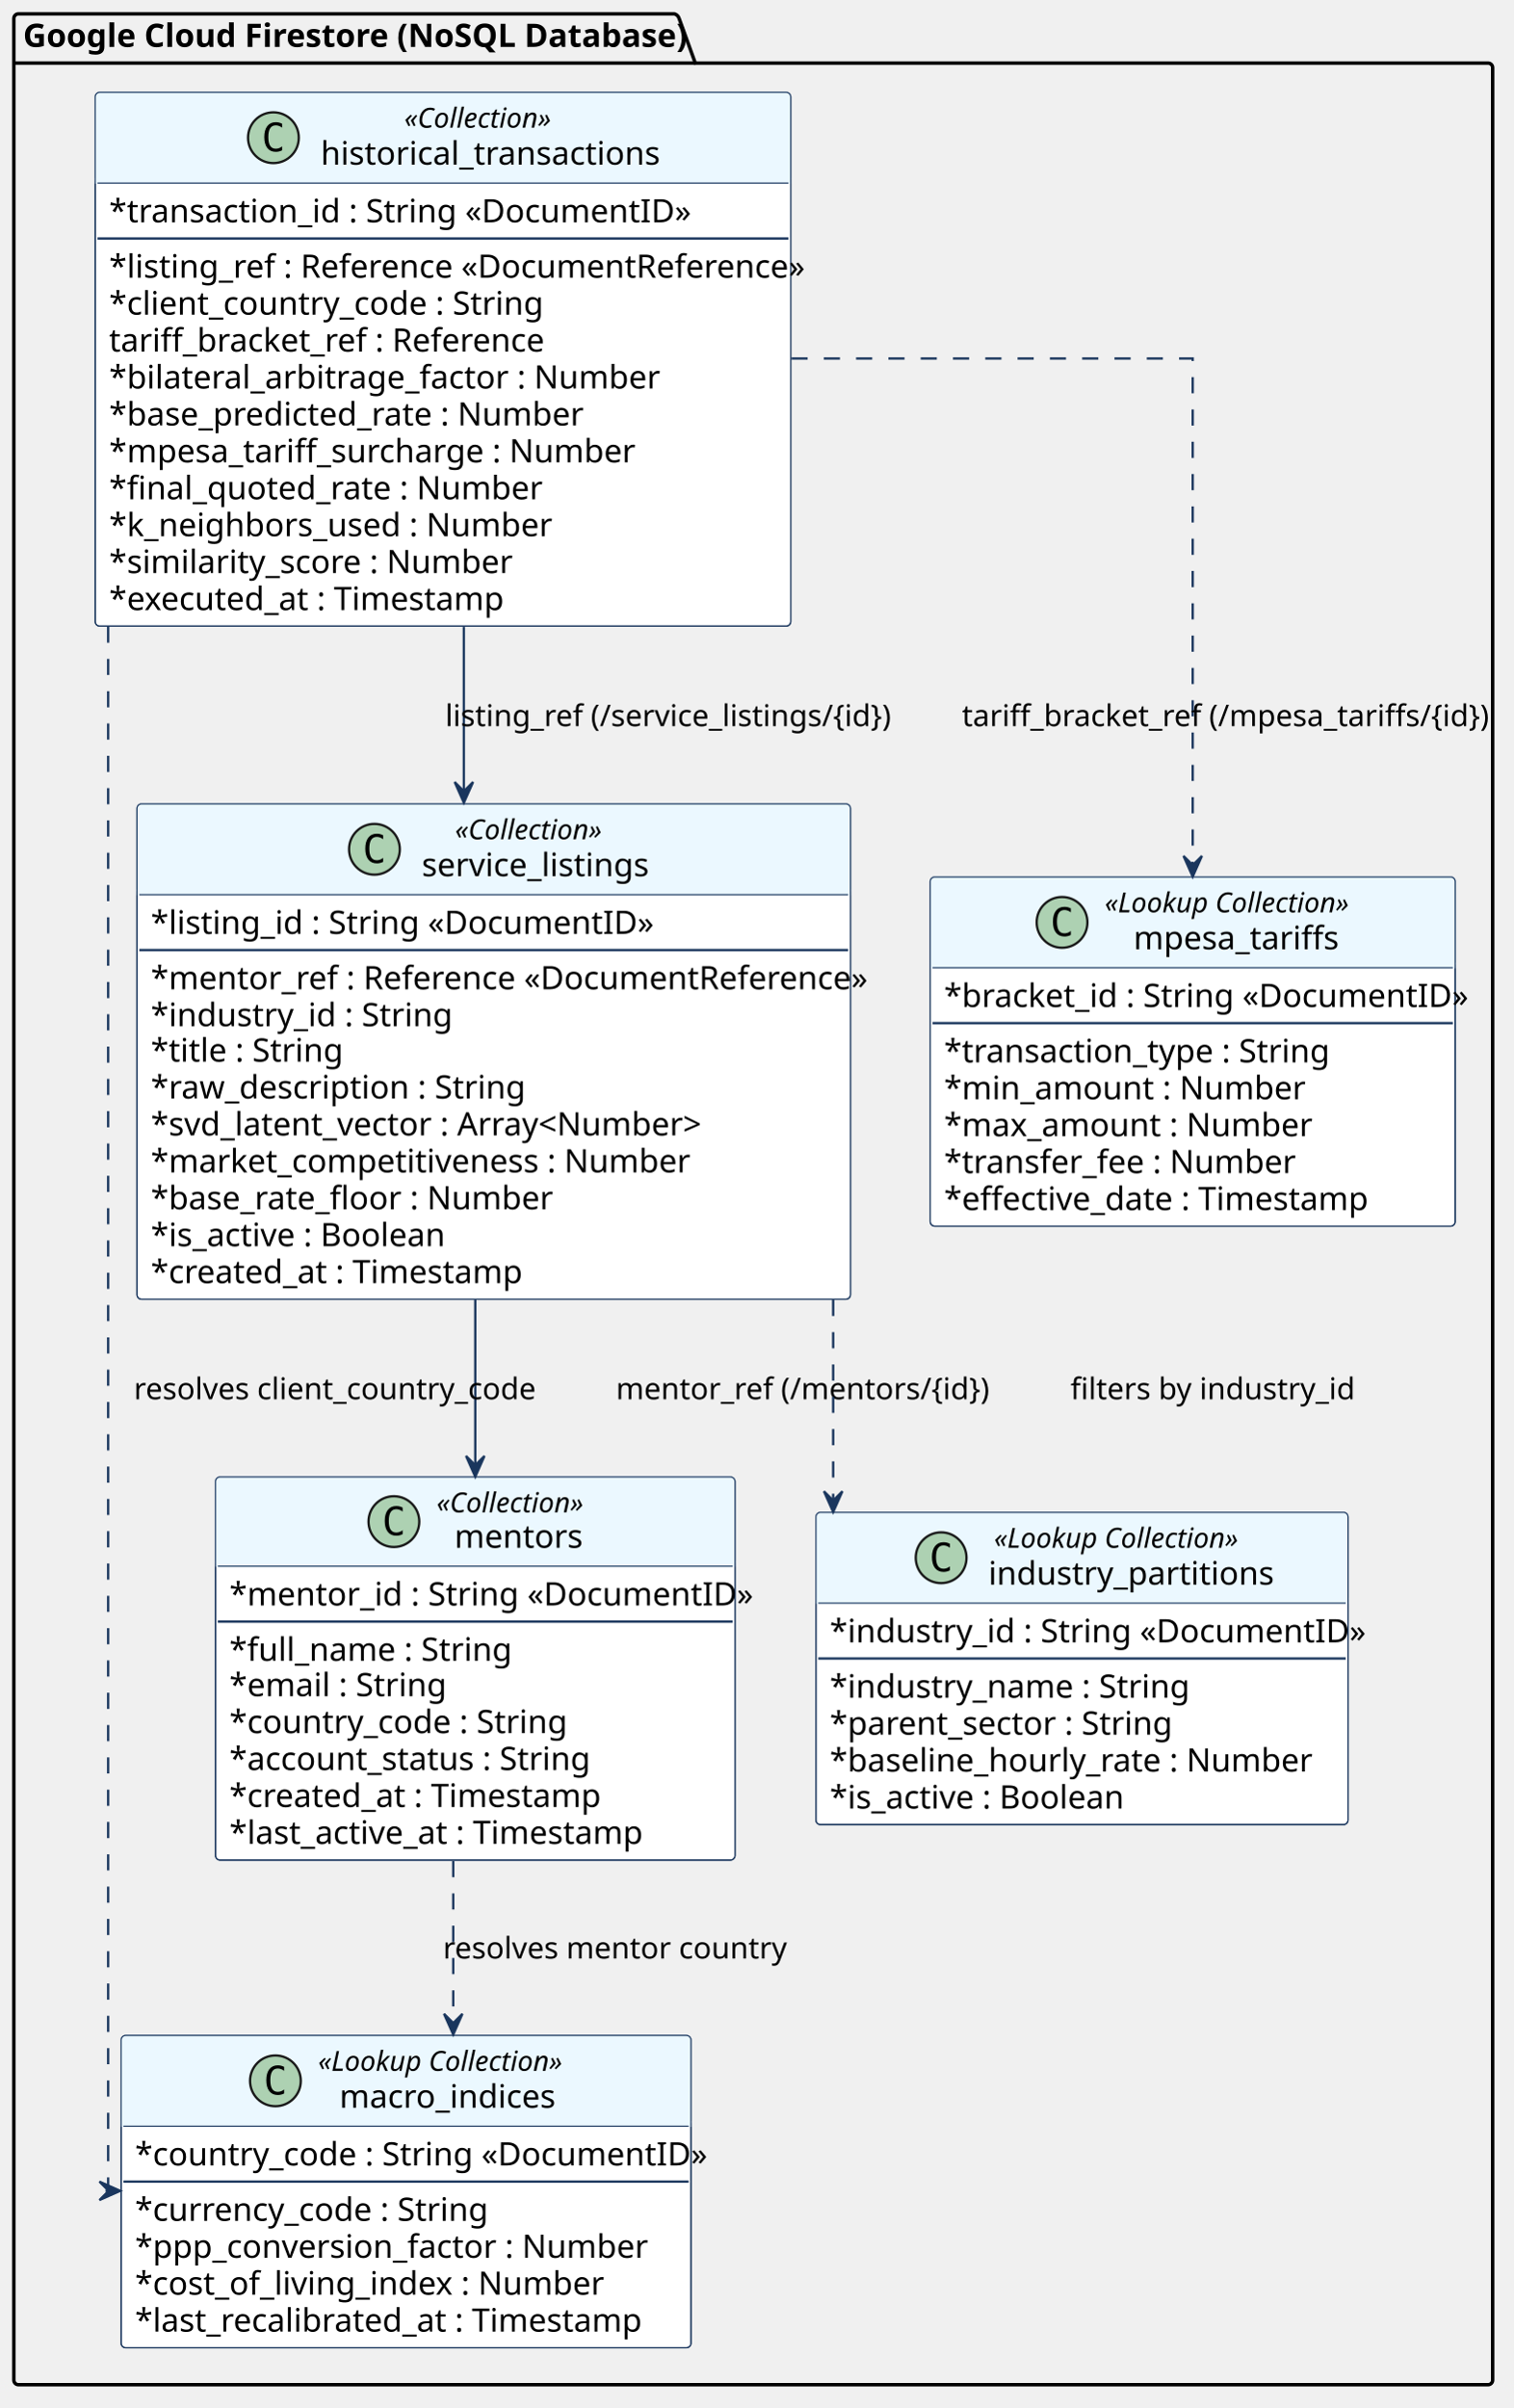
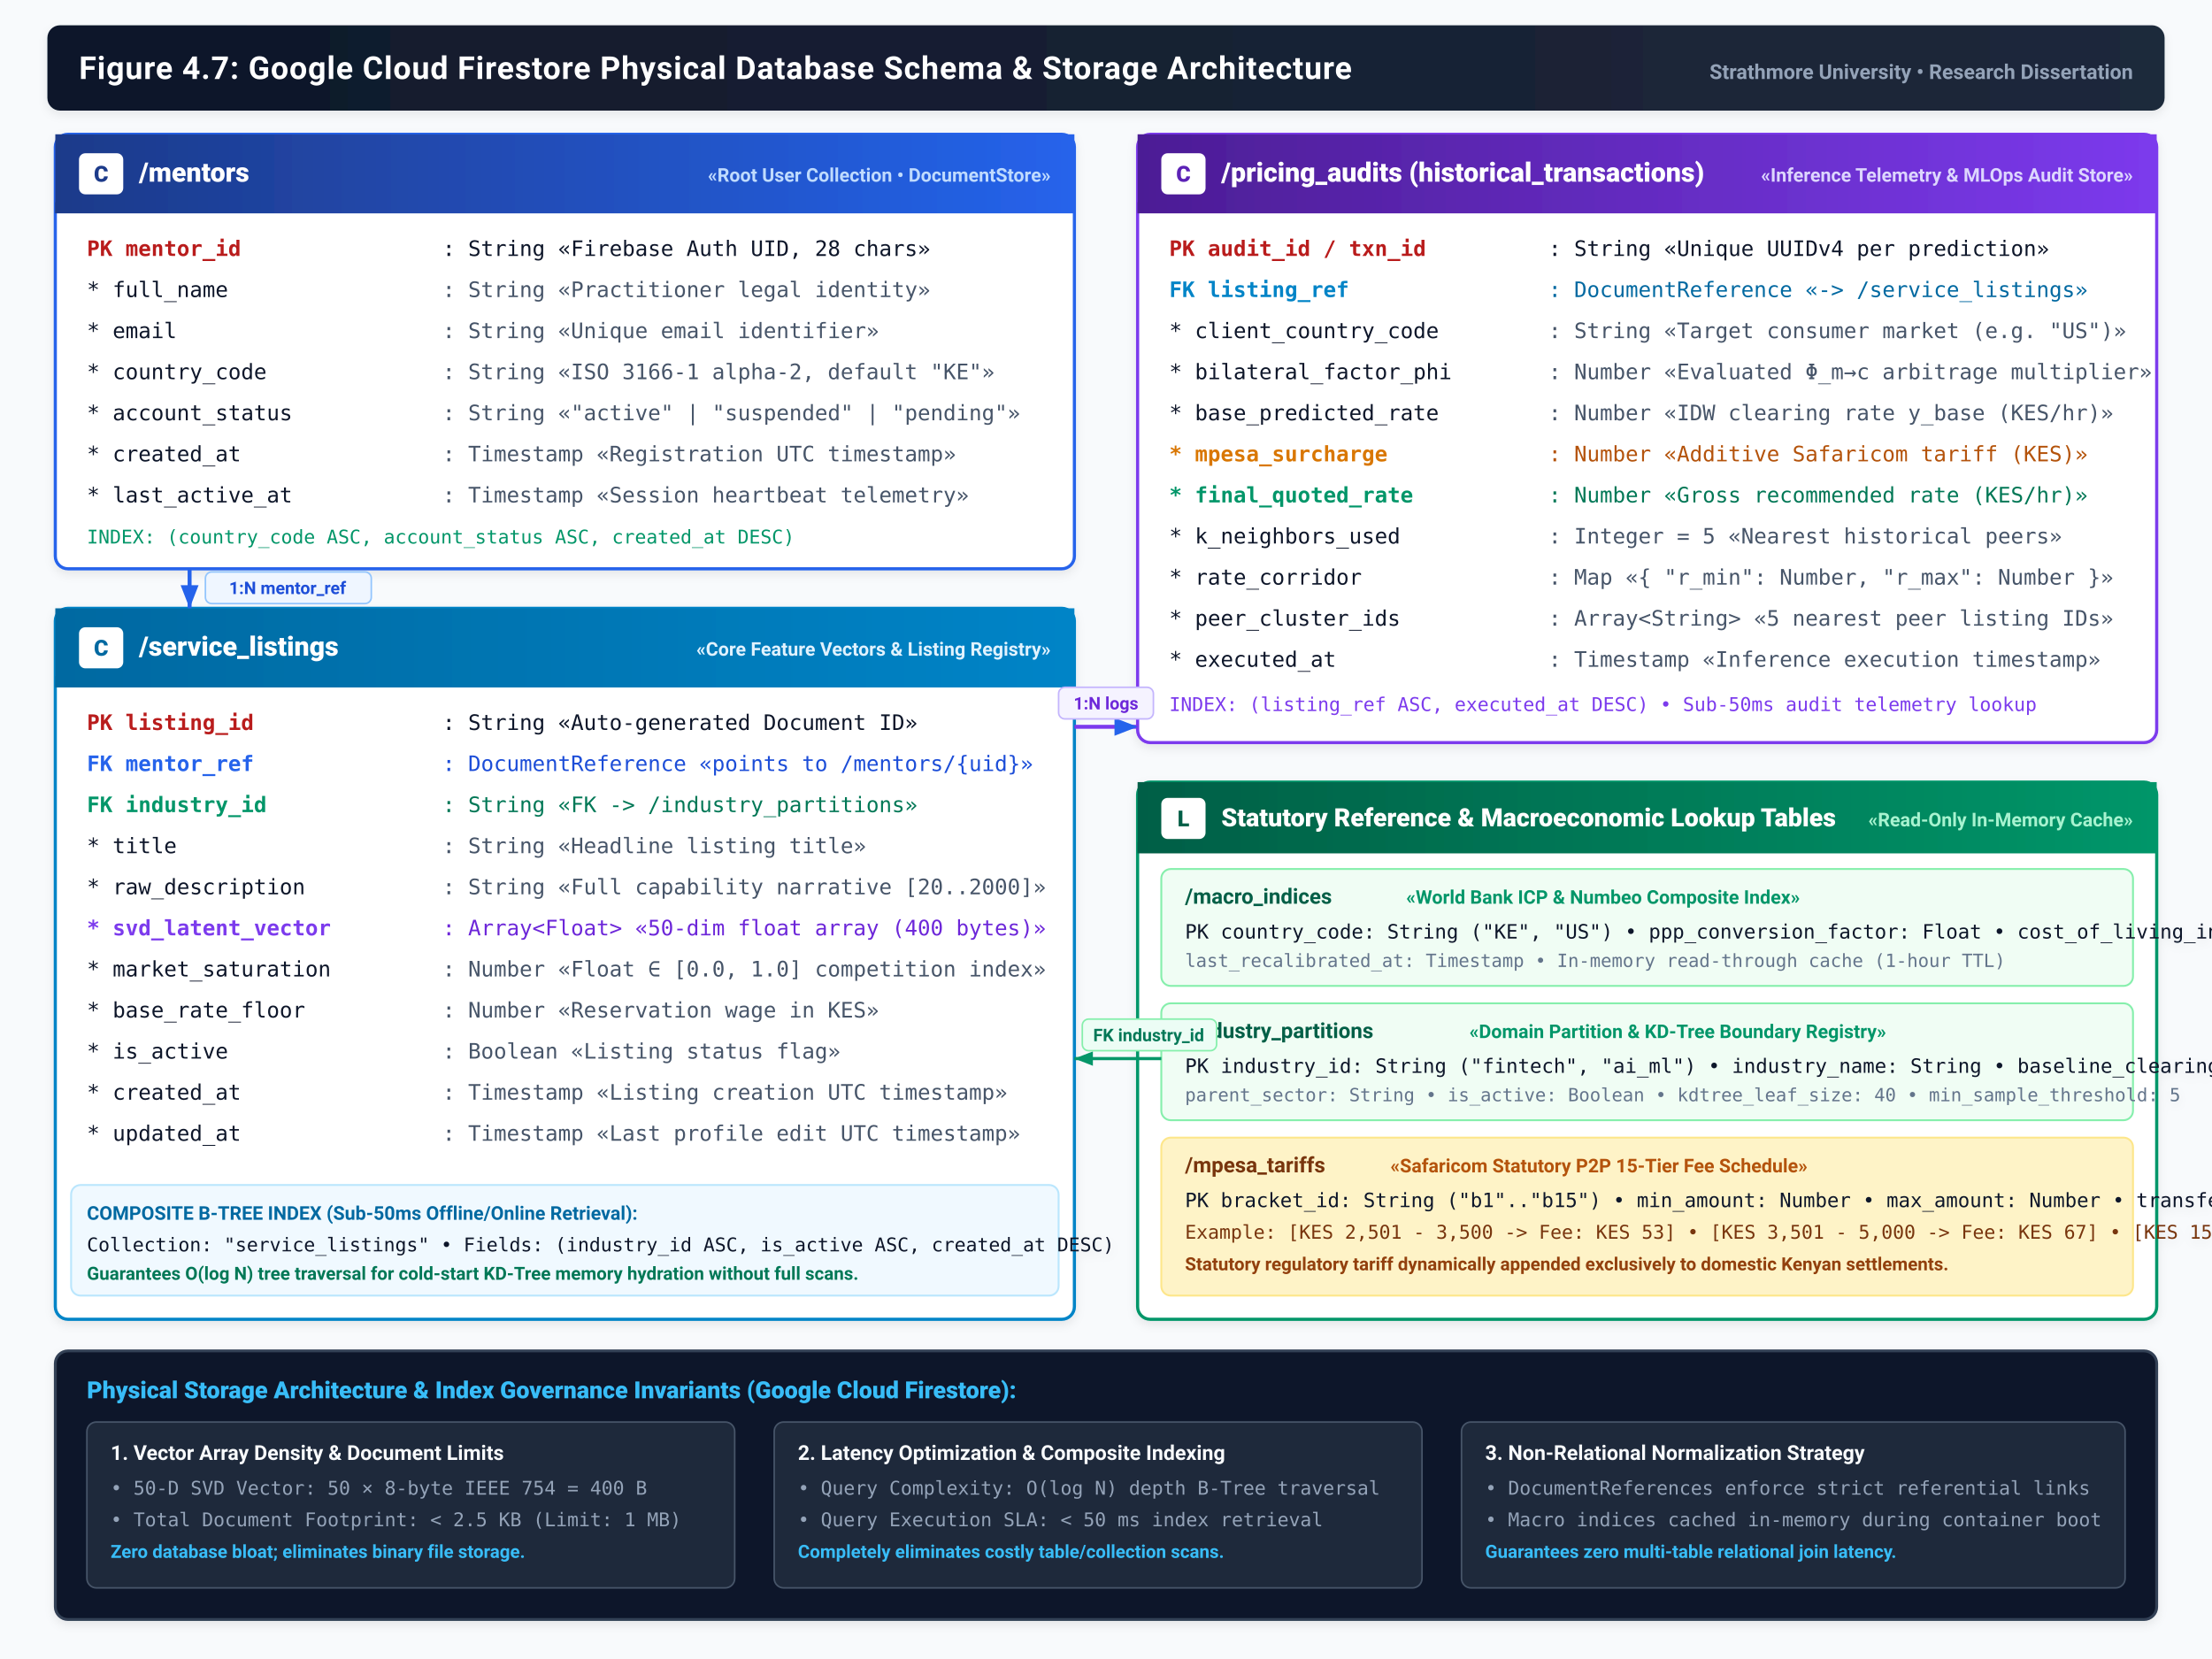
- <svg xmlns="http://www.w3.org/2000/svg" version="1.1" viewBox="0 0 656 1043" width="656" height="1043">
-   <defs />
-   <g>
-     <g class="cluster" data-qualified-name="Google Cloud Firestore .NoSQL Database." id="ent0001" data-source-line="14">
-       <path d="M8,6 L292.37,6 A3,3 0 0 1 294.37,8 L301.37,27.33 L645,27.33 A2,2 0 0 1 647,29.33 L647,1031.33 A2,2 0 0 1 645,1033.33 L8,1033.33 A2,2 0 0 1 6,1031.33 L6,8 A2,2 0 0 1 8,6" fill="#00000000" stroke="#000000" stroke-width="1.50" />
-       <line x1="6" y1="27.33" x2="301.37" y2="27.33" stroke="#000000" stroke-width="1.50" />
-       <text x="10" y="20.33" font-size="14" fill="#000000" xml:space="preserve" style="white-space: pre" font-weight="bold" font-family="sans-serif">Google Cloud Firestore (NoSQL Database)</text>
-     </g>
-     <g class="entity" data-qualified-name="Google Cloud Firestore .NoSQL Database..Mentors" id="ent0002" data-source-line="16">
-       <rect x="93.39" y="640" width="225.21" height="166.00" rx="2" ry="2" fill="#FFFFFF" stroke="#1A365D" stroke-width="0.50" />
-       <rect x="93.39" y="640" width="225.21" height="38.67" rx="2" ry="2" fill="#EBF8FF" stroke="#EBF8FF" stroke-width="0.50" />
-       <rect x="93.39" y="676.67" width="225.21" height="2" fill="#EBF8FF" stroke="#EBF8FF" stroke-width="0.50" />
-       <rect x="93.39" y="640" width="225.21" height="166.00" rx="2" ry="2" fill="#00000000" stroke="#1A365D" stroke-width="0.50" />
-       <circle cx="170.73" cy="659.33" r="11" fill="#ADD1B2" stroke="#181818" stroke-width="1" />
-       <text x="170.73" y="659.33" font-family="monospace" font-size="17" fill="#000000" text-anchor="middle" dominant-baseline="central">C</text>
-       <text x="189.23" y="655.33" font-size="12" fill="#000000" xml:space="preserve" style="white-space: pre" font-style="italic" font-family="sans-serif">«Collection»</text>
-       <text x="196.96" y="670.67" font-size="14" fill="#000000" xml:space="preserve" style="white-space: pre" font-family="sans-serif">mentors</text>
-       <line x1="94.39" y1="678.67" x2="317.60" y2="678.67" stroke="#1A365D" stroke-width="0.50" />
-       <text x="99.39" y="695.67" font-size="14" fill="#000000" xml:space="preserve" style="white-space: pre" font-family="sans-serif">*mentor_id : String «DocumentID»</text>
-       <line x1="94.39" y1="702.67" x2="317.60" y2="702.67" stroke="#1A365D" stroke-width="1" />
-       <text x="99.39" y="719.67" font-size="14" fill="#000000" xml:space="preserve" style="white-space: pre" font-family="sans-serif">*full_name : String</text>
-       <text x="99.39" y="735.00" font-size="14" fill="#000000" xml:space="preserve" style="white-space: pre" font-family="sans-serif">*email : String</text>
-       <text x="99.39" y="751.00" font-size="14" fill="#000000" xml:space="preserve" style="white-space: pre" font-family="sans-serif">*country_code : String</text>
-       <text x="99.39" y="767.00" font-size="14" fill="#000000" xml:space="preserve" style="white-space: pre" font-family="sans-serif">*account_status : String</text>
-       <text x="99.39" y="783.00" font-size="14" fill="#000000" xml:space="preserve" style="white-space: pre" font-family="sans-serif">*created_at : Timestamp</text>
-       <text x="99.39" y="799.00" font-size="14" fill="#000000" xml:space="preserve" style="white-space: pre" font-family="sans-serif">*last_active_at : Timestamp</text>
-     </g>
-     <g class="entity" data-qualified-name="Google Cloud Firestore .NoSQL Database..Macro" id="ent0003" data-source-line="27">
-       <rect x="52.49" y="882.00" width="247.01" height="135.33" rx="2" ry="2" fill="#FFFFFF" stroke="#1A365D" stroke-width="0.50" />
-       <rect x="52.49" y="882.00" width="247.01" height="39.33" rx="2" ry="2" fill="#EBF8FF" stroke="#EBF8FF" stroke-width="0.50" />
-       <rect x="52.49" y="919.33" width="247.01" height="2" fill="#EBF8FF" stroke="#EBF8FF" stroke-width="0.50" />
-       <rect x="52.49" y="882.00" width="247.01" height="135.33" rx="2" ry="2" fill="#00000000" stroke="#1A365D" stroke-width="0.50" />
-       <circle cx="119.37" cy="901.67" r="11" fill="#ADD1B2" stroke="#181818" stroke-width="1" />
-       <text x="119.37" y="901.67" font-family="monospace" font-size="17" fill="#000000" text-anchor="middle" dominant-baseline="central">C</text>
-       <text x="137.87" y="897.33" font-size="12" fill="#000000" xml:space="preserve" style="white-space: pre" font-style="italic" font-family="sans-serif">«Lookup Collection»</text>
-       <text x="147.12" y="913.33" font-size="14" fill="#000000" xml:space="preserve" style="white-space: pre" font-family="sans-serif">macro_indices</text>
-       <line x1="53.49" y1="921.33" x2="298.50" y2="921.33" stroke="#1A365D" stroke-width="0.50" />
-       <text x="58.49" y="938.33" font-size="14" fill="#000000" xml:space="preserve" style="white-space: pre" font-family="sans-serif">*country_code : String «DocumentID»</text>
-       <line x1="53.49" y1="945.33" x2="298.50" y2="945.33" stroke="#1A365D" stroke-width="1" />
-       <text x="58.49" y="962.33" font-size="14" fill="#000000" xml:space="preserve" style="white-space: pre" font-family="sans-serif">*currency_code : String</text>
-       <text x="58.49" y="978.33" font-size="14" fill="#000000" xml:space="preserve" style="white-space: pre" font-family="sans-serif">*ppp_conversion_factor : Number</text>
-       <text x="58.49" y="994.33" font-size="14" fill="#000000" xml:space="preserve" style="white-space: pre" font-family="sans-serif">*cost_of_living_index : Number</text>
-       <text x="58.49" y="1010.33" font-size="14" fill="#000000" xml:space="preserve" style="white-space: pre" font-family="sans-serif">*last_recalibrated_at : Timestamp</text>
-     </g>
-     <g class="entity" data-qualified-name="Google Cloud Firestore .NoSQL Database..Industry" id="ent0004" data-source-line="36">
-       <rect x="353.67" y="655.33" width="230.66" height="135.33" rx="2" ry="2" fill="#FFFFFF" stroke="#1A365D" stroke-width="0.50" />
-       <rect x="353.67" y="655.33" width="230.66" height="39.33" rx="2" ry="2" fill="#EBF8FF" stroke="#EBF8FF" stroke-width="0.50" />
-       <rect x="353.67" y="692.66" width="230.66" height="2" fill="#EBF8FF" stroke="#EBF8FF" stroke-width="0.50" />
-       <rect x="353.67" y="655.33" width="230.66" height="135.33" rx="2" ry="2" fill="#00000000" stroke="#1A365D" stroke-width="0.50" />
-       <circle cx="407.94" cy="675.00" r="11" fill="#ADD1B2" stroke="#181818" stroke-width="1" />
-       <text x="407.94" y="675.00" font-family="monospace" font-size="17" fill="#000000" text-anchor="middle" dominant-baseline="central">C</text>
-       <text x="430.88" y="670.66" font-size="12" fill="#000000" xml:space="preserve" style="white-space: pre" font-style="italic" font-family="sans-serif">«Lookup Collection»</text>
-       <text x="428.44" y="686.66" font-size="14" fill="#000000" xml:space="preserve" style="white-space: pre" font-family="sans-serif">industry_partitions</text>
-       <line x1="354.67" y1="694.66" x2="583.33" y2="694.66" stroke="#1A365D" stroke-width="0.50" />
-       <text x="359.67" y="711.66" font-size="14" fill="#000000" xml:space="preserve" style="white-space: pre" font-family="sans-serif">*industry_id : String «DocumentID»</text>
-       <line x1="354.67" y1="718.66" x2="583.33" y2="718.66" stroke="#1A365D" stroke-width="1" />
-       <text x="359.67" y="735.66" font-size="14" fill="#000000" xml:space="preserve" style="white-space: pre" font-family="sans-serif">*industry_name : String</text>
-       <text x="359.67" y="751.66" font-size="14" fill="#000000" xml:space="preserve" style="white-space: pre" font-family="sans-serif">*parent_sector : String</text>
-       <text x="359.67" y="767.66" font-size="14" fill="#000000" xml:space="preserve" style="white-space: pre" font-family="sans-serif">*baseline_hourly_rate : Number</text>
-       <text x="359.67" y="783.66" font-size="14" fill="#000000" xml:space="preserve" style="white-space: pre" font-family="sans-serif">*is_active : Boolean</text>
-     </g>
-     <g class="entity" data-qualified-name="Google Cloud Firestore .NoSQL Database..Listings" id="ent0005" data-source-line="45">
-       <rect x="59.37" y="348.33" width="309.27" height="214.67" rx="2" ry="2" fill="#FFFFFF" stroke="#1A365D" stroke-width="0.50" />
-       <rect x="59.37" y="348.33" width="309.27" height="39.33" rx="2" ry="2" fill="#EBF8FF" stroke="#EBF8FF" stroke-width="0.50" />
-       <rect x="59.37" y="385.66" width="309.27" height="2" fill="#EBF8FF" stroke="#EBF8FF" stroke-width="0.50" />
-       <rect x="59.37" y="348.33" width="309.27" height="214.67" rx="2" ry="2" fill="#00000000" stroke="#1A365D" stroke-width="0.50" />
-       <circle cx="162.29" cy="368.00" r="11" fill="#ADD1B2" stroke="#181818" stroke-width="1" />
-       <text x="162.29" y="368.00" font-family="monospace" font-size="17" fill="#000000" text-anchor="middle" dominant-baseline="central">C</text>
-       <text x="197.23" y="363.66" font-size="12" fill="#000000" xml:space="preserve" style="white-space: pre" font-style="italic" font-family="sans-serif">«Collection»</text>
-       <text x="182.79" y="379.66" font-size="14" fill="#000000" xml:space="preserve" style="white-space: pre" font-family="sans-serif">service_listings</text>
-       <line x1="60.37" y1="387.66" x2="367.64" y2="387.66" stroke="#1A365D" stroke-width="0.50" />
-       <text x="65.37" y="404.66" font-size="14" fill="#000000" xml:space="preserve" style="white-space: pre" font-family="sans-serif">*listing_id : String «DocumentID»</text>
-       <line x1="60.37" y1="411.66" x2="367.64" y2="411.66" stroke="#1A365D" stroke-width="1" />
-       <text x="65.37" y="428.66" font-size="14" fill="#000000" xml:space="preserve" style="white-space: pre" font-family="sans-serif">*mentor_ref : Reference «DocumentReference»</text>
-       <text x="65.37" y="444.66" font-size="14" fill="#000000" xml:space="preserve" style="white-space: pre" font-family="sans-serif">*industry_id : String</text>
-       <text x="65.37" y="460.00" font-size="14" fill="#000000" xml:space="preserve" style="white-space: pre" font-family="sans-serif">*title : String</text>
-       <text x="65.37" y="476.00" font-size="14" fill="#000000" xml:space="preserve" style="white-space: pre" font-family="sans-serif">*raw_description : String</text>
-       <text x="65.37" y="492.00" font-size="14" fill="#000000" xml:space="preserve" style="white-space: pre" font-family="sans-serif">*svd_latent_vector : Array&lt;Number&gt;</text>
-       <text x="65.37" y="508.00" font-size="14" fill="#000000" xml:space="preserve" style="white-space: pre" font-family="sans-serif">*market_competitiveness : Number</text>
-       <text x="65.37" y="524.00" font-size="14" fill="#000000" xml:space="preserve" style="white-space: pre" font-family="sans-serif">*base_rate_floor : Number</text>
-       <text x="65.37" y="540.00" font-size="14" fill="#000000" xml:space="preserve" style="white-space: pre" font-family="sans-serif">*is_active : Boolean</text>
-       <text x="65.37" y="556.00" font-size="14" fill="#000000" xml:space="preserve" style="white-space: pre" font-family="sans-serif">*created_at : Timestamp</text>
-     </g>
-     <g class="entity" data-qualified-name="Google Cloud Firestore .NoSQL Database..Tariffs" id="ent0006" data-source-line="59">
-       <rect x="403.22" y="380.00" width="227.55" height="151.33" rx="2" ry="2" fill="#FFFFFF" stroke="#1A365D" stroke-width="0.50" />
-       <rect x="403.22" y="380.00" width="227.55" height="39.33" rx="2" ry="2" fill="#EBF8FF" stroke="#EBF8FF" stroke-width="0.50" />
-       <rect x="403.22" y="417.33" width="227.55" height="2" fill="#EBF8FF" stroke="#EBF8FF" stroke-width="0.50" />
-       <rect x="403.22" y="380.00" width="227.55" height="151.33" rx="2" ry="2" fill="#00000000" stroke="#1A365D" stroke-width="0.50" />
-       <circle cx="460.37" cy="399.67" r="11" fill="#ADD1B2" stroke="#181818" stroke-width="1" />
-       <text x="460.37" y="399.67" font-family="monospace" font-size="17" fill="#000000" text-anchor="middle" dominant-baseline="central">C</text>
-       <text x="478.87" y="395.33" font-size="12" fill="#000000" xml:space="preserve" style="white-space: pre" font-style="italic" font-family="sans-serif">«Lookup Collection»</text>
-       <text x="491.35" y="411.33" font-size="14" fill="#000000" xml:space="preserve" style="white-space: pre" font-family="sans-serif">mpesa_tariffs</text>
-       <line x1="404.22" y1="419.33" x2="629.77" y2="419.33" stroke="#1A365D" stroke-width="0.50" />
-       <text x="409.22" y="436.33" font-size="14" fill="#000000" xml:space="preserve" style="white-space: pre" font-family="sans-serif">*bracket_id : String «DocumentID»</text>
-       <line x1="404.22" y1="443.33" x2="629.77" y2="443.33" stroke="#1A365D" stroke-width="1" />
-       <text x="409.22" y="460.33" font-size="14" fill="#000000" xml:space="preserve" style="white-space: pre" font-family="sans-serif">*transaction_type : String</text>
-       <text x="409.22" y="476.33" font-size="14" fill="#000000" xml:space="preserve" style="white-space: pre" font-family="sans-serif">*min_amount : Number</text>
-       <text x="409.22" y="492.33" font-size="14" fill="#000000" xml:space="preserve" style="white-space: pre" font-family="sans-serif">*max_amount : Number</text>
-       <text x="409.22" y="508.33" font-size="14" fill="#000000" xml:space="preserve" style="white-space: pre" font-family="sans-serif">*transfer_fee : Number</text>
-       <text x="409.22" y="524.33" font-size="14" fill="#000000" xml:space="preserve" style="white-space: pre" font-family="sans-serif">*effective_date : Timestamp</text>
-     </g>
-     <g class="entity" data-qualified-name="Google Cloud Firestore .NoSQL Database..Transactions" id="ent0007" data-source-line="69">
-       <rect x="41.26" y="40.00" width="301.49" height="231.33" rx="2" ry="2" fill="#FFFFFF" stroke="#1A365D" stroke-width="0.50" />
-       <rect x="41.26" y="40.00" width="301.49" height="39.33" rx="2" ry="2" fill="#EBF8FF" stroke="#EBF8FF" stroke-width="0.50" />
-       <rect x="41.26" y="77.33" width="301.49" height="2" fill="#EBF8FF" stroke="#EBF8FF" stroke-width="0.50" />
-       <rect x="41.26" y="40.00" width="301.49" height="231.33" rx="2" ry="2" fill="#00000000" stroke="#1A365D" stroke-width="0.50" />
-       <circle cx="118.50" cy="59.67" r="11" fill="#ADD1B2" stroke="#181818" stroke-width="1" />
-       <text x="118.50" y="59.67" font-family="monospace" font-size="17" fill="#000000" text-anchor="middle" dominant-baseline="central">C</text>
-       <text x="175.23" y="55.33" font-size="12" fill="#000000" xml:space="preserve" style="white-space: pre" font-style="italic" font-family="sans-serif">«Collection»</text>
-       <text x="139.00" y="71.33" font-size="14" fill="#000000" xml:space="preserve" style="white-space: pre" font-family="sans-serif">historical_transactions</text>
-       <line x1="42.26" y1="79.33" x2="341.75" y2="79.33" stroke="#1A365D" stroke-width="0.50" />
-       <text x="47.26" y="96.33" font-size="14" fill="#000000" xml:space="preserve" style="white-space: pre" font-family="sans-serif">*transaction_id : String «DocumentID»</text>
-       <line x1="42.26" y1="103.33" x2="341.75" y2="103.33" stroke="#1A365D" stroke-width="1" />
-       <text x="47.26" y="120.33" font-size="14" fill="#000000" xml:space="preserve" style="white-space: pre" font-family="sans-serif">*listing_ref : Reference «DocumentReference»</text>
-       <text x="47.26" y="136.33" font-size="14" fill="#000000" xml:space="preserve" style="white-space: pre" font-family="sans-serif">*client_country_code : String</text>
-       <text x="47.26" y="152.33" font-size="14" fill="#000000" xml:space="preserve" style="white-space: pre" font-family="sans-serif">tariff_bracket_ref : Reference</text>
-       <text x="47.26" y="168.33" font-size="14" fill="#000000" xml:space="preserve" style="white-space: pre" font-family="sans-serif">*bilateral_arbitrage_factor : Number</text>
-       <text x="47.26" y="184.33" font-size="14" fill="#000000" xml:space="preserve" style="white-space: pre" font-family="sans-serif">*base_predicted_rate : Number</text>
-       <text x="47.26" y="200.33" font-size="14" fill="#000000" xml:space="preserve" style="white-space: pre" font-family="sans-serif">*mpesa_tariff_surcharge : Number</text>
-       <text x="47.26" y="216.33" font-size="14" fill="#000000" xml:space="preserve" style="white-space: pre" font-family="sans-serif">*final_quoted_rate : Number</text>
-       <text x="47.26" y="232.33" font-size="14" fill="#000000" xml:space="preserve" style="white-space: pre" font-family="sans-serif">*k_neighbors_used : Number</text>
-       <text x="47.26" y="248.33" font-size="14" fill="#000000" xml:space="preserve" style="white-space: pre" font-family="sans-serif">*similarity_score : Number</text>
-       <text x="47.26" y="264.33" font-size="14" fill="#000000" xml:space="preserve" style="white-space: pre" font-family="sans-serif">*executed_at : Timestamp</text>
-     </g>
-     <g class="link" data-entity-1="ent0002" data-entity-2="ent0003" id="lnk8" data-source-line="86" data-link-type="dependency">
-       <path d="M196.45,806.43 C196.45,831.17 196.45,852.96 196.45,876.61" fill="none" stroke="#1A365D" stroke-width="1" stroke-dasharray="7,7" />
-       <polygon points="196.45,881.61 200.45,872.61 196.45,876.61 192.45,872.61 196.45,881.61" fill="#1A365D" stroke="#1A365D" stroke-width="1" />
-       <text x="192" y="848.67" font-size="13" fill="#000000" xml:space="preserve" style="white-space: pre" font-family="sans-serif">resolves mentor country</text>
-     </g>
-     <g class="link" data-entity-1="ent0005" data-entity-2="ent0002" id="lnk9" data-source-line="87" data-link-type="dependency">
-       <path d="M206,563.24 C206,588.78 206,610.63 206,634.89" fill="none" stroke="#1A365D" stroke-width="1" />
-       <polygon points="206,639.89 210,630.89 206,634.89 202,630.89 206,639.89" fill="#1A365D" stroke="#1A365D" stroke-width="1" />
-       <text x="267" y="606.33" font-size="13" fill="#000000" xml:space="preserve" style="white-space: pre" font-family="sans-serif">mentor_ref (/mentors/{id})</text>
-     </g>
-     <g class="link" data-entity-1="ent0005" data-entity-2="ent0004" id="lnk10" data-source-line="88" data-link-type="dependency">
-       <path d="M361.15,563.24 C361.15,594.29 361.15,622.29 361.15,650.19" fill="none" stroke="#1A365D" stroke-width="1" stroke-dasharray="7,7" />
-       <polygon points="361.15,655.19 365.15,646.19 361.15,650.19 357.15,646.19 361.15,655.19" fill="#1A365D" stroke="#1A365D" stroke-width="1" />
-       <text x="464" y="606.33" font-size="13" fill="#000000" xml:space="preserve" style="white-space: pre" font-family="sans-serif">filters by industry_id</text>
-     </g>
-     <g class="link" data-entity-1="ent0007" data-entity-2="ent0005" id="lnk11" data-source-line="89" data-link-type="dependency">
-       <path d="M201.06,271.65 C201.06,296.71 201.06,318.11 201.06,342.85" fill="none" stroke="#1A365D" stroke-width="1" />
-       <polygon points="201.06,347.85 205.06,338.85 201.06,342.85 197.06,338.85 201.06,347.85" fill="#1A365D" stroke="#1A365D" stroke-width="1" />
-       <text x="193" y="314.66" font-size="13" fill="#000000" xml:space="preserve" style="white-space: pre" font-family="sans-serif">listing_ref (/service_listings/{id})</text>
-     </g>
-     <g class="link" data-entity-1="ent0007" data-entity-2="ent0003" id="lnk12" data-source-line="90" data-link-type="dependency">
-       <path d="M46.87,271.49 C46.87,491.78 46.87,949.33 46.87,949.33 C46.87,949.33 43.77,949.33 47.1,949.33" fill="none" stroke="#1A365D" stroke-width="1" stroke-dasharray="7,7" />
-       <polygon points="52.10,949.33 43.10,945.33 47.10,949.33 43.10,953.33 52.10,949.33" fill="#1A365D" stroke="#1A365D" stroke-width="1" />
-       <text x="58" y="606.33" font-size="13" fill="#000000" xml:space="preserve" style="white-space: pre" font-family="sans-serif">resolves client_country_code</text>
-     </g>
-     <g class="link" data-entity-1="ent0007" data-entity-2="ent0006" id="lnk13" data-source-line="91" data-link-type="dependency">
-       <path d="M343.08,155.33 C427.95,155.33 517,155.33 517,155.33 C517,155.33 517,285.91 517,374.88" fill="none" stroke="#1A365D" stroke-width="1" stroke-dasharray="7,7" />
-       <polygon points="517,379.88 521,370.88 517,374.88 513,370.88 517,379.88" fill="#1A365D" stroke="#1A365D" stroke-width="1" />
-       <text x="417" y="314.66" font-size="13" fill="#000000" xml:space="preserve" style="white-space: pre" font-family="sans-serif">tariff_bracket_ref (/mpesa_tariffs/{id})</text>
-     </g>
+ <svg xmlns="http://www.w3.org/2000/svg" viewBox="0 0 1400 1050" width="1400" height="1050" style="background:#FFFFFF; font-family:'Segoe UI', -apple-system, BlinkMacSystemFont, Roboto, Helvetica, Arial, sans-serif;">
+   <defs>
+     <filter id="shadow" x="-5%" y="-5%" width="110%" height="115%" filterUnits="userSpaceOnUse">
+       <feDropShadow dx="0" dy="2.5" stdDeviation="3" flood-opacity="0.08" flood-color="#0F172A" />
+     </filter>
+     <marker id="arr-ref" viewBox="0 0 10 10" refX="9" refY="5" markerWidth="6.5" markerHeight="6.5" orient="auto-start-reverse">
+       <path d="M 0 1.5 L 9 5 L 0 8.5 z" fill="#2563EB" />
+     </marker>
+     <marker id="arr-ref-green" viewBox="0 0 10 10" refX="9" refY="5" markerWidth="6.5" markerHeight="6.5" orient="auto-start-reverse">
+       <path d="M 0 1.5 L 9 5 L 0 8.5 z" fill="#059669" />
+     </marker>
+     <marker id="arr-ref-amber" viewBox="0 0 10 10" refX="9" refY="5" markerWidth="6.5" markerHeight="6.5" orient="auto-start-reverse">
+       <path d="M 0 1.5 L 9 5 L 0 8.5 z" fill="#D97706" />
+     </marker>
+     <linearGradient id="header-grad" x1="0%" y1="0%" x2="100%" y2="0%">
+       <stop offset="0%" stop-color="#0F172A" />
+       <stop offset="100%" stop-color="#1E293B" />
+     </linearGradient>
+     <linearGradient id="col-mentors" x1="0%" y1="0%" x2="100%" y2="0%">
+       <stop offset="0%" stop-color="#1E3A8A" />
+       <stop offset="100%" stop-color="#2563EB" />
+     </linearGradient>
+     <linearGradient id="col-listings" x1="0%" y1="0%" x2="100%" y2="0%">
+       <stop offset="0%" stop-color="#0369A1" />
+       <stop offset="100%" stop-color="#0284C7" />
+     </linearGradient>
+     <linearGradient id="col-audits" x1="0%" y1="0%" x2="100%" y2="0%">
+       <stop offset="0%" stop-color="#4C1D95" />
+       <stop offset="100%" stop-color="#7C3AED" />
+     </linearGradient>
+     <linearGradient id="col-lookups" x1="0%" y1="0%" x2="100%" y2="0%">
+       <stop offset="0%" stop-color="#065F46" />
+       <stop offset="100%" stop-color="#059669" />
+     </linearGradient>
+   </defs>
+   <rect x="0" y="0" width="1400" height="1050" fill="#F8FAFC" />
+   <rect x="30" y="16" width="1340" height="54" rx="8" fill="url(#header-grad)" filter="url(#shadow)" />
+   <text x="50" y="50" fill="#FFFFFF" font-size="20" font-weight="700" letter-spacing="0.5">Figure 4.7: Google Cloud Firestore Physical Database Schema &amp; Storage Architecture</text>
+   <text x="1350" y="50" text-anchor="end" fill="#94A3B8" font-size="13" font-weight="600">Strathmore University • Research Dissertation</text>
+   <g filter="url(#shadow)">
+     <rect x="35" y="85" width="645" height="275" rx="8" fill="#FFFFFF" stroke="#2563EB" stroke-width="2" />
+     <path d="M 35 85 L 680 85 L 680 135 L 35 135 Z" fill="url(#col-mentors)" rx="8" />
+     <rect x="35" y="128" width="645" height="7" fill="url(#col-mentors)" />
+     <rect x="50" y="97" width="28" height="26" rx="4" fill="#FFFFFF" />
+     <text x="64" y="115" text-anchor="middle" fill="#1E3A8A" font-size="14" font-weight="900">C</text>
+     <text x="88" y="115" fill="#FFFFFF" font-size="17" font-weight="800">/mentors</text>
+     <text x="665" y="115" text-anchor="end" fill="#BFDBFE" font-size="12" font-weight="600">«Root User Collection • DocumentStore»</text>
+     <text x="55" y="162" fill="#B91C1C" font-size="13.5" font-family="'Consolas', monospace" font-weight="700">PK  mentor_id</text>
+     <text x="280" y="162" fill="#0F172A" font-size="13.5" font-family="'Consolas', monospace">: String «Firebase Auth UID, 28 chars»</text>
+     <text x="55" y="188" fill="#0F172A" font-size="13.5" font-family="'Consolas', monospace">*   full_name</text>
+     <text x="280" y="188" fill="#475569" font-size="13.5" font-family="'Consolas', monospace">: String «Practitioner legal identity»</text>
+     <text x="55" y="214" fill="#0F172A" font-size="13.5" font-family="'Consolas', monospace">*   email</text>
+     <text x="280" y="214" fill="#475569" font-size="13.5" font-family="'Consolas', monospace">: String «Unique email identifier»</text>
+     <text x="55" y="240" fill="#0F172A" font-size="13.5" font-family="'Consolas', monospace">*   country_code</text>
+     <text x="280" y="240" fill="#475569" font-size="13.5" font-family="'Consolas', monospace">: String «ISO 3166-1 alpha-2, default "KE"»</text>
+     <text x="55" y="266" fill="#0F172A" font-size="13.5" font-family="'Consolas', monospace">*   account_status</text>
+     <text x="280" y="266" fill="#475569" font-size="13.5" font-family="'Consolas', monospace">: String «"active" | "suspended" | "pending"»</text>
+     <text x="55" y="292" fill="#0F172A" font-size="13.5" font-family="'Consolas', monospace">*   created_at</text>
+     <text x="280" y="292" fill="#475569" font-size="13.5" font-family="'Consolas', monospace">: Timestamp «Registration UTC timestamp»</text>
+     <text x="55" y="318" fill="#0F172A" font-size="13.5" font-family="'Consolas', monospace">*   last_active_at</text>
+     <text x="280" y="318" fill="#475569" font-size="13.5" font-family="'Consolas', monospace">: Timestamp «Session heartbeat telemetry»</text>
+     <text x="55" y="344" fill="#059669" font-size="12" font-family="'Consolas', monospace">INDEX: (country_code ASC, account_status ASC, created_at DESC)</text>
  </g>
+   <g filter="url(#shadow)">
+     <rect x="35" y="385" width="645" height="450" rx="8" fill="#FFFFFF" stroke="#0284C7" stroke-width="2" />
+     <path d="M 35 385 L 680 385 L 680 435 L 35 435 Z" fill="url(#col-listings)" rx="8" />
+     <rect x="35" y="428" width="645" height="7" fill="url(#col-listings)" />
+     <rect x="50" y="397" width="28" height="26" rx="4" fill="#FFFFFF" />
+     <text x="64" y="415" text-anchor="middle" fill="#0369A1" font-size="14" font-weight="900">C</text>
+     <text x="88" y="415" fill="#FFFFFF" font-size="17" font-weight="800">/service_listings</text>
+     <text x="665" y="415" text-anchor="end" fill="#E0F2FE" font-size="12" font-weight="600">«Core Feature Vectors &amp; Listing Registry»</text>
+     <text x="55" y="462" fill="#B91C1C" font-size="13.5" font-family="'Consolas', monospace" font-weight="700">PK  listing_id</text>
+     <text x="280" y="462" fill="#0F172A" font-size="13.5" font-family="'Consolas', monospace">: String «Auto-generated Document ID»</text>
+     <text x="55" y="488" fill="#2563EB" font-size="13.5" font-family="'Consolas', monospace" font-weight="700">FK  mentor_ref</text>
+     <text x="280" y="488" fill="#1D4ED8" font-size="13.5" font-family="'Consolas', monospace">: DocumentReference «points to /mentors/{uid}»</text>
+     <text x="55" y="514" fill="#059669" font-size="13.5" font-family="'Consolas', monospace" font-weight="700">FK  industry_id</text>
+     <text x="280" y="514" fill="#047857" font-size="13.5" font-family="'Consolas', monospace">: String «FK -&gt; /industry_partitions»</text>
+     <text x="55" y="540" fill="#0F172A" font-size="13.5" font-family="'Consolas', monospace">*   title</text>
+     <text x="280" y="540" fill="#475569" font-size="13.5" font-family="'Consolas', monospace">: String «Headline listing title»</text>
+     <text x="55" y="566" fill="#0F172A" font-size="13.5" font-family="'Consolas', monospace">*   raw_description</text>
+     <text x="280" y="566" fill="#475569" font-size="13.5" font-family="'Consolas', monospace">: String «Full capability narrative [20..2000]»</text>
+     <text x="55" y="592" fill="#7C3AED" font-size="13.5" font-family="'Consolas', monospace" font-weight="700">*   svd_latent_vector</text>
+     <text x="280" y="592" fill="#6D28D9" font-size="13.5" font-family="'Consolas', monospace">: Array&lt;Float&gt; «50-dim float array (400 bytes)»</text>
+     <text x="55" y="618" fill="#0F172A" font-size="13.5" font-family="'Consolas', monospace">*   market_saturation</text>
+     <text x="280" y="618" fill="#475569" font-size="13.5" font-family="'Consolas', monospace">: Number «Float ∈ [0.0, 1.0] competition index»</text>
+     <text x="55" y="644" fill="#0F172A" font-size="13.5" font-family="'Consolas', monospace">*   base_rate_floor</text>
+     <text x="280" y="644" fill="#475569" font-size="13.5" font-family="'Consolas', monospace">: Number «Reservation wage in KES»</text>
+     <text x="55" y="670" fill="#0F172A" font-size="13.5" font-family="'Consolas', monospace">*   is_active</text>
+     <text x="280" y="670" fill="#475569" font-size="13.5" font-family="'Consolas', monospace">: Boolean «Listing status flag»</text>
+     <text x="55" y="696" fill="#0F172A" font-size="13.5" font-family="'Consolas', monospace">*   created_at</text>
+     <text x="280" y="696" fill="#475569" font-size="13.5" font-family="'Consolas', monospace">: Timestamp «Listing creation UTC timestamp»</text>
+     <text x="55" y="722" fill="#0F172A" font-size="13.5" font-family="'Consolas', monospace">*   updated_at</text>
+     <text x="280" y="722" fill="#475569" font-size="13.5" font-family="'Consolas', monospace">: Timestamp «Last profile edit UTC timestamp»</text>
+     <rect x="45" y="750" width="625" height="70" rx="6" fill="#F0F9FF" stroke="#BAE6FD" stroke-width="1.2" />
+     <text x="55" y="772" fill="#0369A1" font-size="12" font-weight="700">COMPOSITE B-TREE INDEX (Sub-50ms Offline/Online Retrieval):</text>
+     <text x="55" y="792" fill="#0F172A" font-size="12" font-family="'Consolas', monospace">Collection: "service_listings" • Fields: (industry_id ASC, is_active ASC, created_at DESC)</text>
+     <text x="55" y="810" fill="#047857" font-size="11.5" font-weight="600">Guarantees O(log N) tree traversal for cold-start KD-Tree memory hydration without full scans.</text>
+   </g>
+   <g filter="url(#shadow)">
+     <rect x="720" y="85" width="645" height="385" rx="8" fill="#FFFFFF" stroke="#7C3AED" stroke-width="2" />
+     <path d="M 720 85 L 1365 85 L 1365 135 L 720 135 Z" fill="url(#col-audits)" rx="8" />
+     <rect x="720" y="128" width="645" height="7" fill="url(#col-audits)" />
+     <rect x="735" y="97" width="28" height="26" rx="4" fill="#FFFFFF" />
+     <text x="749" y="115" text-anchor="middle" fill="#5B21B6" font-size="14" font-weight="900">C</text>
+     <text x="773" y="115" fill="#FFFFFF" font-size="17" font-weight="800">/pricing_audits (historical_transactions)</text>
+     <text x="1350" y="115" text-anchor="end" fill="#DDD6FE" font-size="12" font-weight="600">«Inference Telemetry &amp; MLOps Audit Store»</text>
+     <text x="740" y="162" fill="#B91C1C" font-size="13.5" font-family="'Consolas', monospace" font-weight="700">PK  audit_id / txn_id</text>
+     <text x="980" y="162" fill="#0F172A" font-size="13.5" font-family="'Consolas', monospace">: String «Unique UUIDv4 per prediction»</text>
+     <text x="740" y="188" fill="#0284C7" font-size="13.5" font-family="'Consolas', monospace" font-weight="700">FK  listing_ref</text>
+     <text x="980" y="188" fill="#0369A1" font-size="13.5" font-family="'Consolas', monospace">: DocumentReference «-&gt; /service_listings»</text>
+     <text x="740" y="214" fill="#0F172A" font-size="13.5" font-family="'Consolas', monospace">*   client_country_code</text>
+     <text x="980" y="214" fill="#475569" font-size="13.5" font-family="'Consolas', monospace">: String «Target consumer market (e.g. "US")»</text>
+     <text x="740" y="240" fill="#0F172A" font-size="13.5" font-family="'Consolas', monospace">*   bilateral_factor_phi</text>
+     <text x="980" y="240" fill="#475569" font-size="13.5" font-family="'Consolas', monospace">: Number «Evaluated Φ_m→c arbitrage multiplier»</text>
+     <text x="740" y="266" fill="#0F172A" font-size="13.5" font-family="'Consolas', monospace">*   base_predicted_rate</text>
+     <text x="980" y="266" fill="#475569" font-size="13.5" font-family="'Consolas', monospace">: Number «IDW clearing rate y_base (KES/hr)»</text>
+     <text x="740" y="292" fill="#D97706" font-size="13.5" font-family="'Consolas', monospace" font-weight="700">*   mpesa_surcharge</text>
+     <text x="980" y="292" fill="#B45309" font-size="13.5" font-family="'Consolas', monospace">: Number «Additive Safaricom tariff (KES)»</text>
+     <text x="740" y="318" fill="#059669" font-size="13.5" font-family="'Consolas', monospace" font-weight="700">*   final_quoted_rate</text>
+     <text x="980" y="318" fill="#047857" font-size="13.5" font-family="'Consolas', monospace">: Number «Gross recommended rate (KES/hr)»</text>
+     <text x="740" y="344" fill="#0F172A" font-size="13.5" font-family="'Consolas', monospace">*   k_neighbors_used</text>
+     <text x="980" y="344" fill="#475569" font-size="13.5" font-family="'Consolas', monospace">: Integer = 5 «Nearest historical peers»</text>
+     <text x="740" y="370" fill="#0F172A" font-size="13.5" font-family="'Consolas', monospace">*   rate_corridor</text>
+     <text x="980" y="370" fill="#475569" font-size="13.5" font-family="'Consolas', monospace">: Map «{ "r_min": Number, "r_max": Number }»</text>
+     <text x="740" y="396" fill="#0F172A" font-size="13.5" font-family="'Consolas', monospace">*   peer_cluster_ids</text>
+     <text x="980" y="396" fill="#475569" font-size="13.5" font-family="'Consolas', monospace">: Array&lt;String&gt; «5 nearest peer listing IDs»</text>
+     <text x="740" y="422" fill="#0F172A" font-size="13.5" font-family="'Consolas', monospace">*   executed_at</text>
+     <text x="980" y="422" fill="#475569" font-size="13.5" font-family="'Consolas', monospace">: Timestamp «Inference execution timestamp»</text>
+     <text x="740" y="450" fill="#7C3AED" font-size="12" font-family="'Consolas', monospace">INDEX: (listing_ref ASC, executed_at DESC) • Sub-50ms audit telemetry lookup</text>
+   </g>
+   <g filter="url(#shadow)">
+     <rect x="720" y="495" width="645" height="340" rx="8" fill="#FFFFFF" stroke="#059669" stroke-width="2" />
+     <path d="M 720 495 L 1365 495 L 1365 540 L 720 540 Z" fill="url(#col-lookups)" rx="8" />
+     <rect x="720" y="533" width="645" height="7" fill="url(#col-lookups)" />
+     <rect x="735" y="505" width="28" height="26" rx="4" fill="#FFFFFF" />
+     <text x="749" y="523" text-anchor="middle" fill="#065F46" font-size="14" font-weight="900">L</text>
+     <text x="773" y="523" fill="#FFFFFF" font-size="16" font-weight="800">Statutory Reference &amp; Macroeconomic Lookup Tables</text>
+     <text x="1350" y="523" text-anchor="end" fill="#A7F3D0" font-size="12" font-weight="600">«Read-Only In-Memory Cache»</text>
+     <rect x="735" y="550" width="615" height="74" rx="6" fill="#F0FDF4" stroke="#86EFAC" stroke-width="1.2" />
+     <text x="750" y="572" fill="#065F46" font-size="13.5" font-weight="700">/macro_indices</text>
+     <text x="890" y="572" fill="#059669" font-size="12" font-weight="600">«World Bank ICP &amp; Numbeo Composite Index»</text>
+     <text x="750" y="594" fill="#0F172A" font-size="12.5" font-family="'Consolas', monospace">PK country_code: String ("KE", "US") • ppp_conversion_factor: Float • cost_of_living_index: Float</text>
+     <text x="750" y="612" fill="#64748B" font-size="11.5" font-family="'Consolas', monospace">last_recalibrated_at: Timestamp • In-memory read-through cache (1-hour TTL)</text>
+     <rect x="735" y="635" width="615" height="74" rx="6" fill="#F0FDF4" stroke="#86EFAC" stroke-width="1.2" />
+     <text x="750" y="657" fill="#065F46" font-size="13.5" font-weight="700">/industry_partitions</text>
+     <text x="930" y="657" fill="#059669" font-size="12" font-weight="600">«Domain Partition &amp; KD-Tree Boundary Registry»</text>
+     <text x="750" y="679" fill="#0F172A" font-size="12.5" font-family="'Consolas', monospace">PK industry_id: String ("fintech", "ai_ml") • industry_name: String • baseline_clearing_rate: Number</text>
+     <text x="750" y="697" fill="#64748B" font-size="11.5" font-family="'Consolas', monospace">parent_sector: String • is_active: Boolean • kdtree_leaf_size: 40 • min_sample_threshold: 5</text>
+     <rect x="735" y="720" width="615" height="100" rx="6" fill="#FEF3C7" stroke="#FDE68A" stroke-width="1.2" />
+     <text x="750" y="742" fill="#78350F" font-size="13.5" font-weight="700">/mpesa_tariffs</text>
+     <text x="880" y="742" fill="#B45309" font-size="12" font-weight="600">«Safaricom Statutory P2P 15-Tier Fee Schedule»</text>
+     <text x="750" y="764" fill="#0F172A" font-size="12.5" font-family="'Consolas', monospace">PK bracket_id: String ("b1".."b15") • min_amount: Number • max_amount: Number • transfer_fee: Number</text>
+     <text x="750" y="784" fill="#78350F" font-size="12" font-family="'Consolas', monospace">Example: [KES 2,501 - 3,500 -&gt; Fee: KES 53] • [KES 3,501 - 5,000 -&gt; Fee: KES 67] • [KES 150,000 -&gt; Fee: KES 108]</text>
+     <text x="750" y="804" fill="#92400E" font-size="11.5" font-weight="600">Statutory regulatory tariff dynamically appended exclusively to domestic Kenyan settlements.</text>
+   </g>
+   <path d="M 120 360 L 120 385" fill="none" stroke="#2563EB" stroke-width="2.5" marker-end="url(#arr-ref)" />
+   <rect x="130" y="362" width="105" height="20" rx="4" fill="#EFF6FF" stroke="#93C5FD" stroke-width="1" />
+   <text x="182" y="376" text-anchor="middle" fill="#1D4ED8" font-size="11" font-weight="700">1:N mentor_ref</text>
+   <path d="M 680 460 L 720 460" fill="none" stroke="#7C3AED" stroke-width="2.5" marker-end="url(#arr-ref)" />
+   <rect x="670" y="435" width="60" height="20" rx="4" fill="#F5F3FF" stroke="#C4B5FD" stroke-width="1" />
+   <text x="700" y="449" text-anchor="middle" fill="#6D28D9" font-size="11" font-weight="700">1:N logs</text>
+   <path d="M 735 670 L 680 670" fill="none" stroke="#059669" stroke-width="2" marker-end="url(#arr-ref-green)" />
+   <rect x="685" y="645" width="85" height="20" rx="4" fill="#ECFDF5" stroke="#86EFAC" stroke-width="1" />
+   <text x="727" y="659" text-anchor="middle" fill="#047857" font-size="11" font-weight="700">FK industry_id</text>
+   <rect x="35" y="855" width="1330" height="170" rx="8" fill="#0F172A" stroke="#334155" stroke-width="1.8" filter="url(#shadow)" />
+   <text x="55" y="885" fill="#38BDF8" font-size="15" font-weight="800">Physical Storage Architecture &amp; Index Governance Invariants (Google Cloud Firestore):</text>
+   <rect x="55" y="900" width="410" height="105" rx="6" fill="#1E293B" stroke="#475569" stroke-width="1" />
+   <text x="70" y="924" fill="#F8FAFC" font-size="13" font-weight="700">1. Vector Array Density &amp; Document Limits</text>
+   <text x="70" y="946" fill="#94A3B8" font-size="12" font-family="'Consolas', monospace">• 50-D SVD Vector: 50 × 8-byte IEEE 754 = 400 B</text>
+   <text x="70" y="966" fill="#94A3B8" font-size="12" font-family="'Consolas', monospace">• Total Document Footprint: &lt; 2.5 KB (Limit: 1 MB)</text>
+   <text x="70" y="986" fill="#38BDF8" font-size="11.5" font-weight="600">Zero database bloat; eliminates binary file storage.</text>
+   <rect x="490" y="900" width="410" height="105" rx="6" fill="#1E293B" stroke="#475569" stroke-width="1" />
+   <text x="505" y="924" fill="#F8FAFC" font-size="13" font-weight="700">2. Latency Optimization &amp; Composite Indexing</text>
+   <text x="505" y="946" fill="#94A3B8" font-size="12" font-family="'Consolas', monospace">• Query Complexity: O(log N) depth B-Tree traversal</text>
+   <text x="505" y="966" fill="#94A3B8" font-size="12" font-family="'Consolas', monospace">• Query Execution SLA: &lt; 50 ms index retrieval</text>
+   <text x="505" y="986" fill="#38BDF8" font-size="11.5" font-weight="600">Completely eliminates costly table/collection scans.</text>
+   <rect x="925" y="900" width="420" height="105" rx="6" fill="#1E293B" stroke="#475569" stroke-width="1" />
+   <text x="940" y="924" fill="#F8FAFC" font-size="13" font-weight="700">3. Non-Relational Normalization Strategy</text>
+   <text x="940" y="946" fill="#94A3B8" font-size="12" font-family="'Consolas', monospace">• DocumentReferences enforce strict referential links</text>
+   <text x="940" y="966" fill="#94A3B8" font-size="12" font-family="'Consolas', monospace">• Macro indices cached in-memory during container boot</text>
+   <text x="940" y="986" fill="#38BDF8" font-size="11.5" font-weight="600">Guarantees zero multi-table relational join latency.</text>
</svg>
